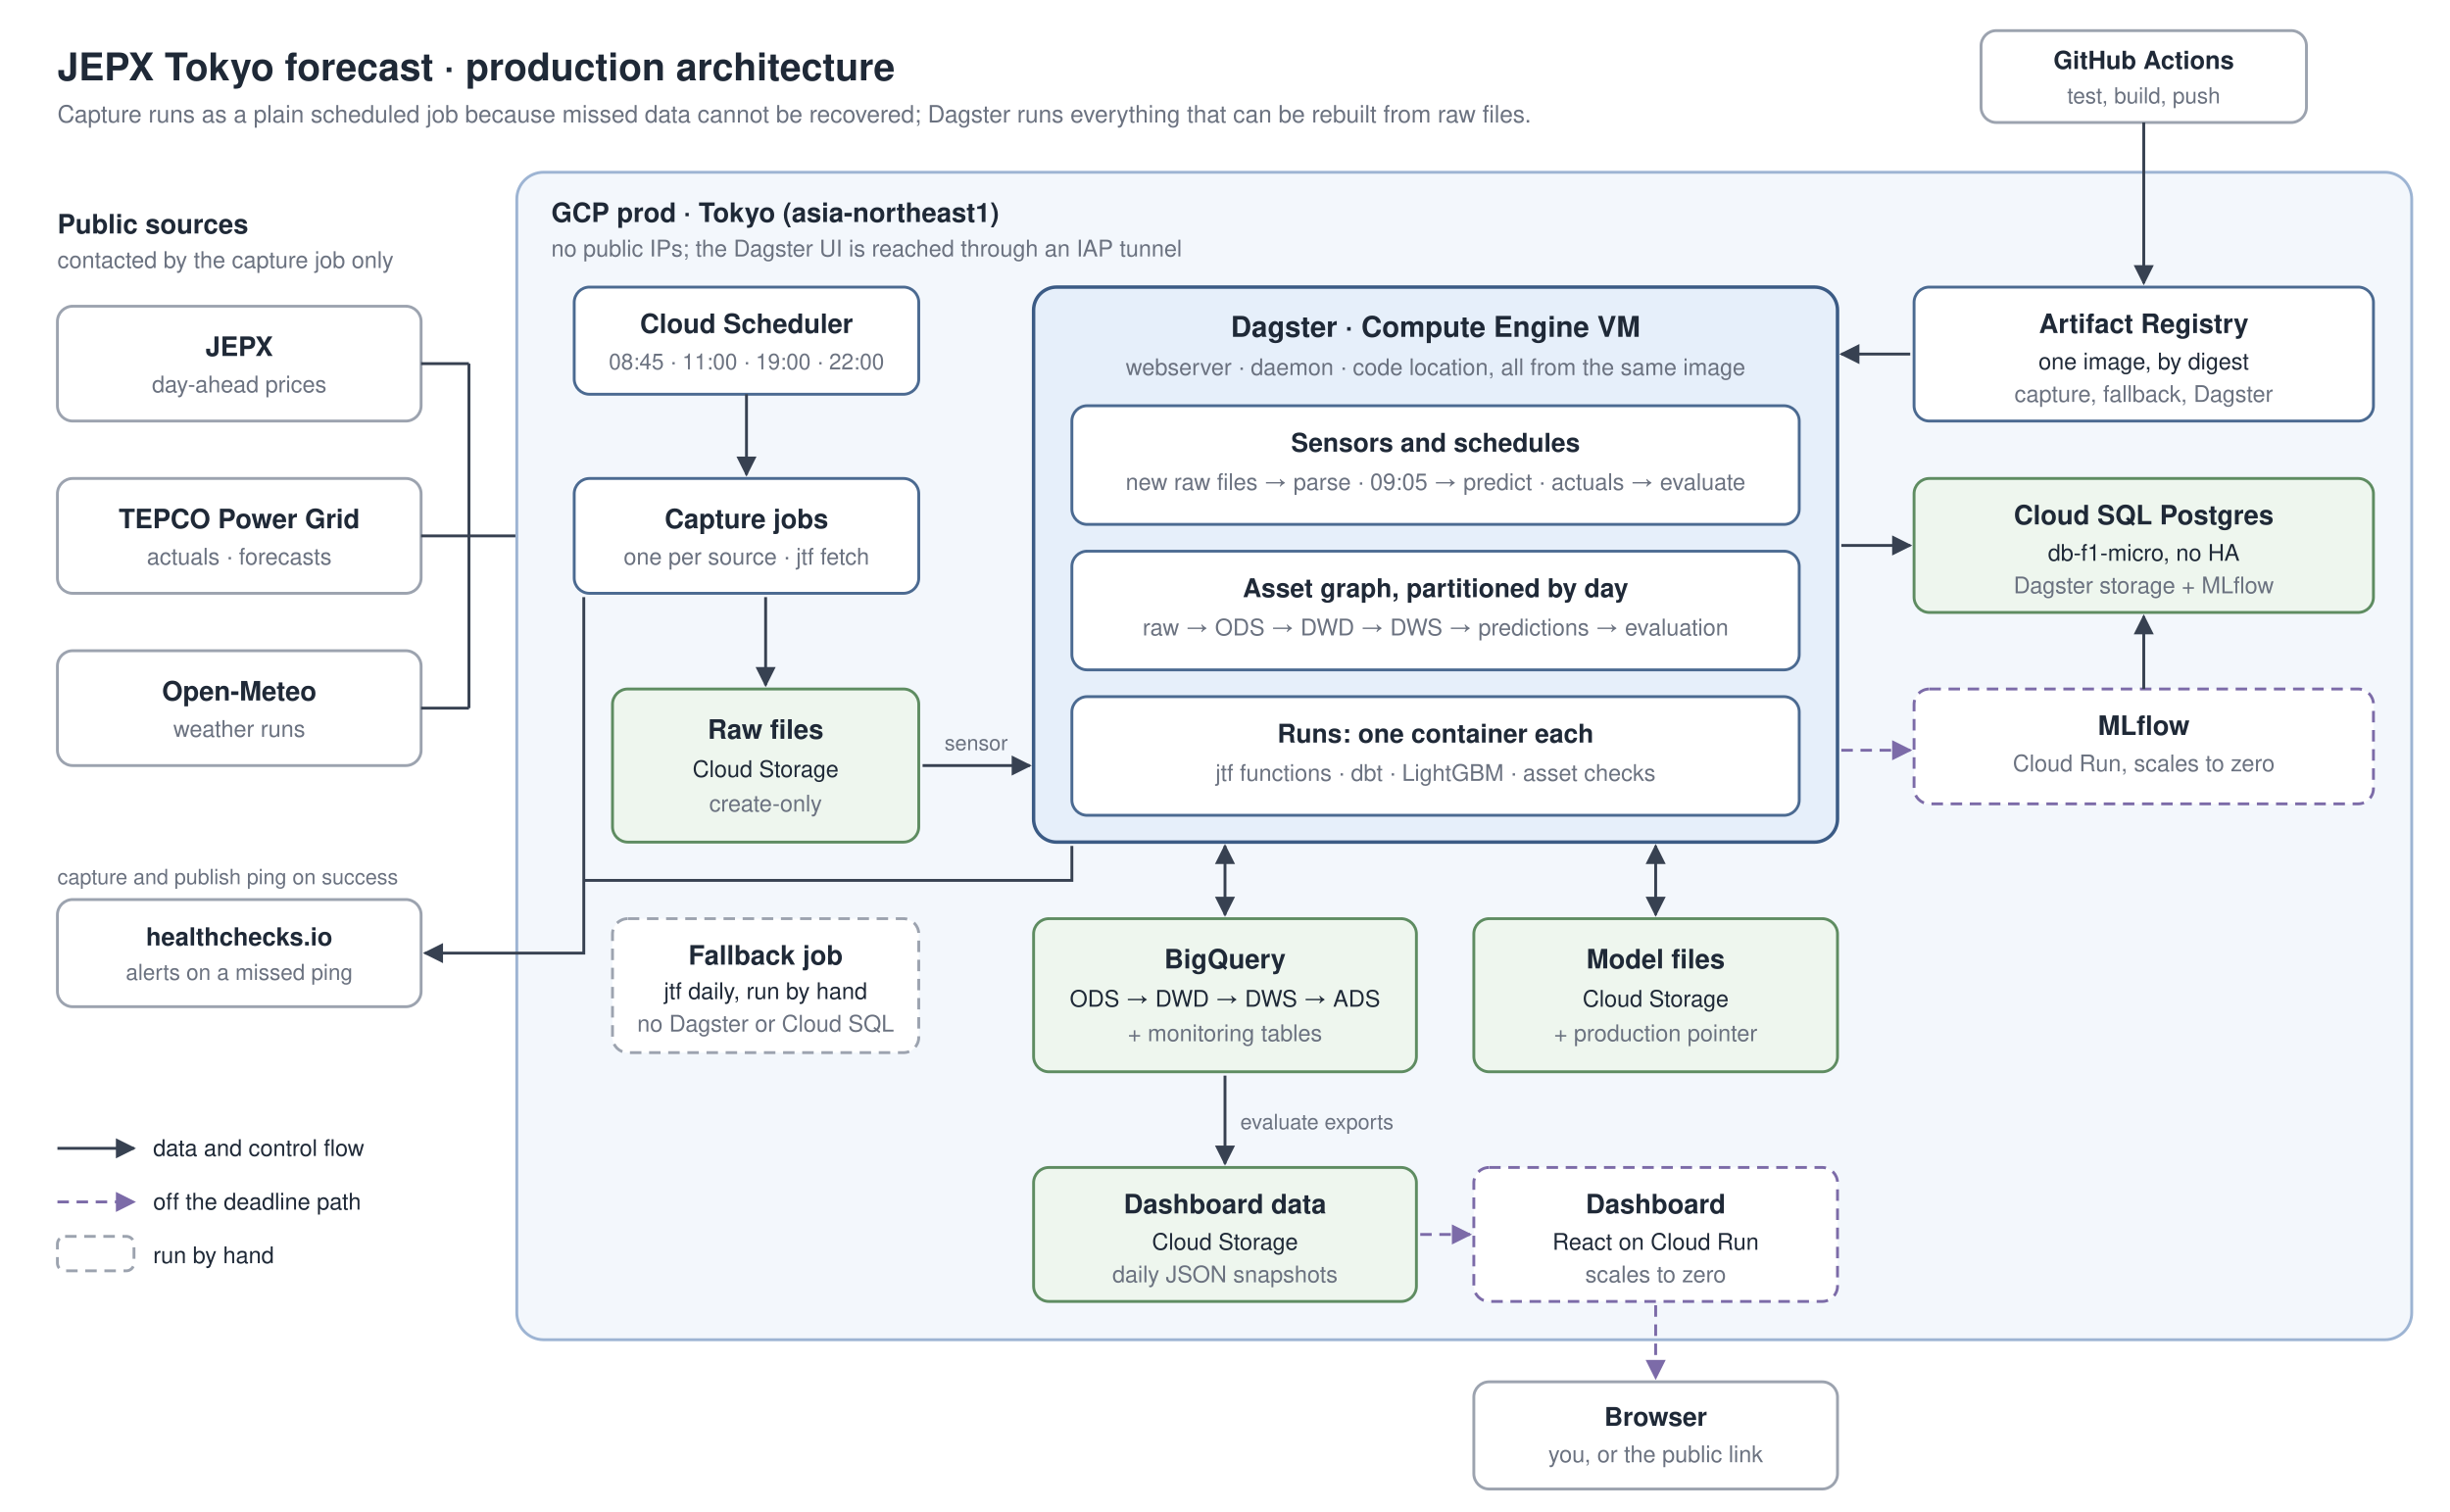
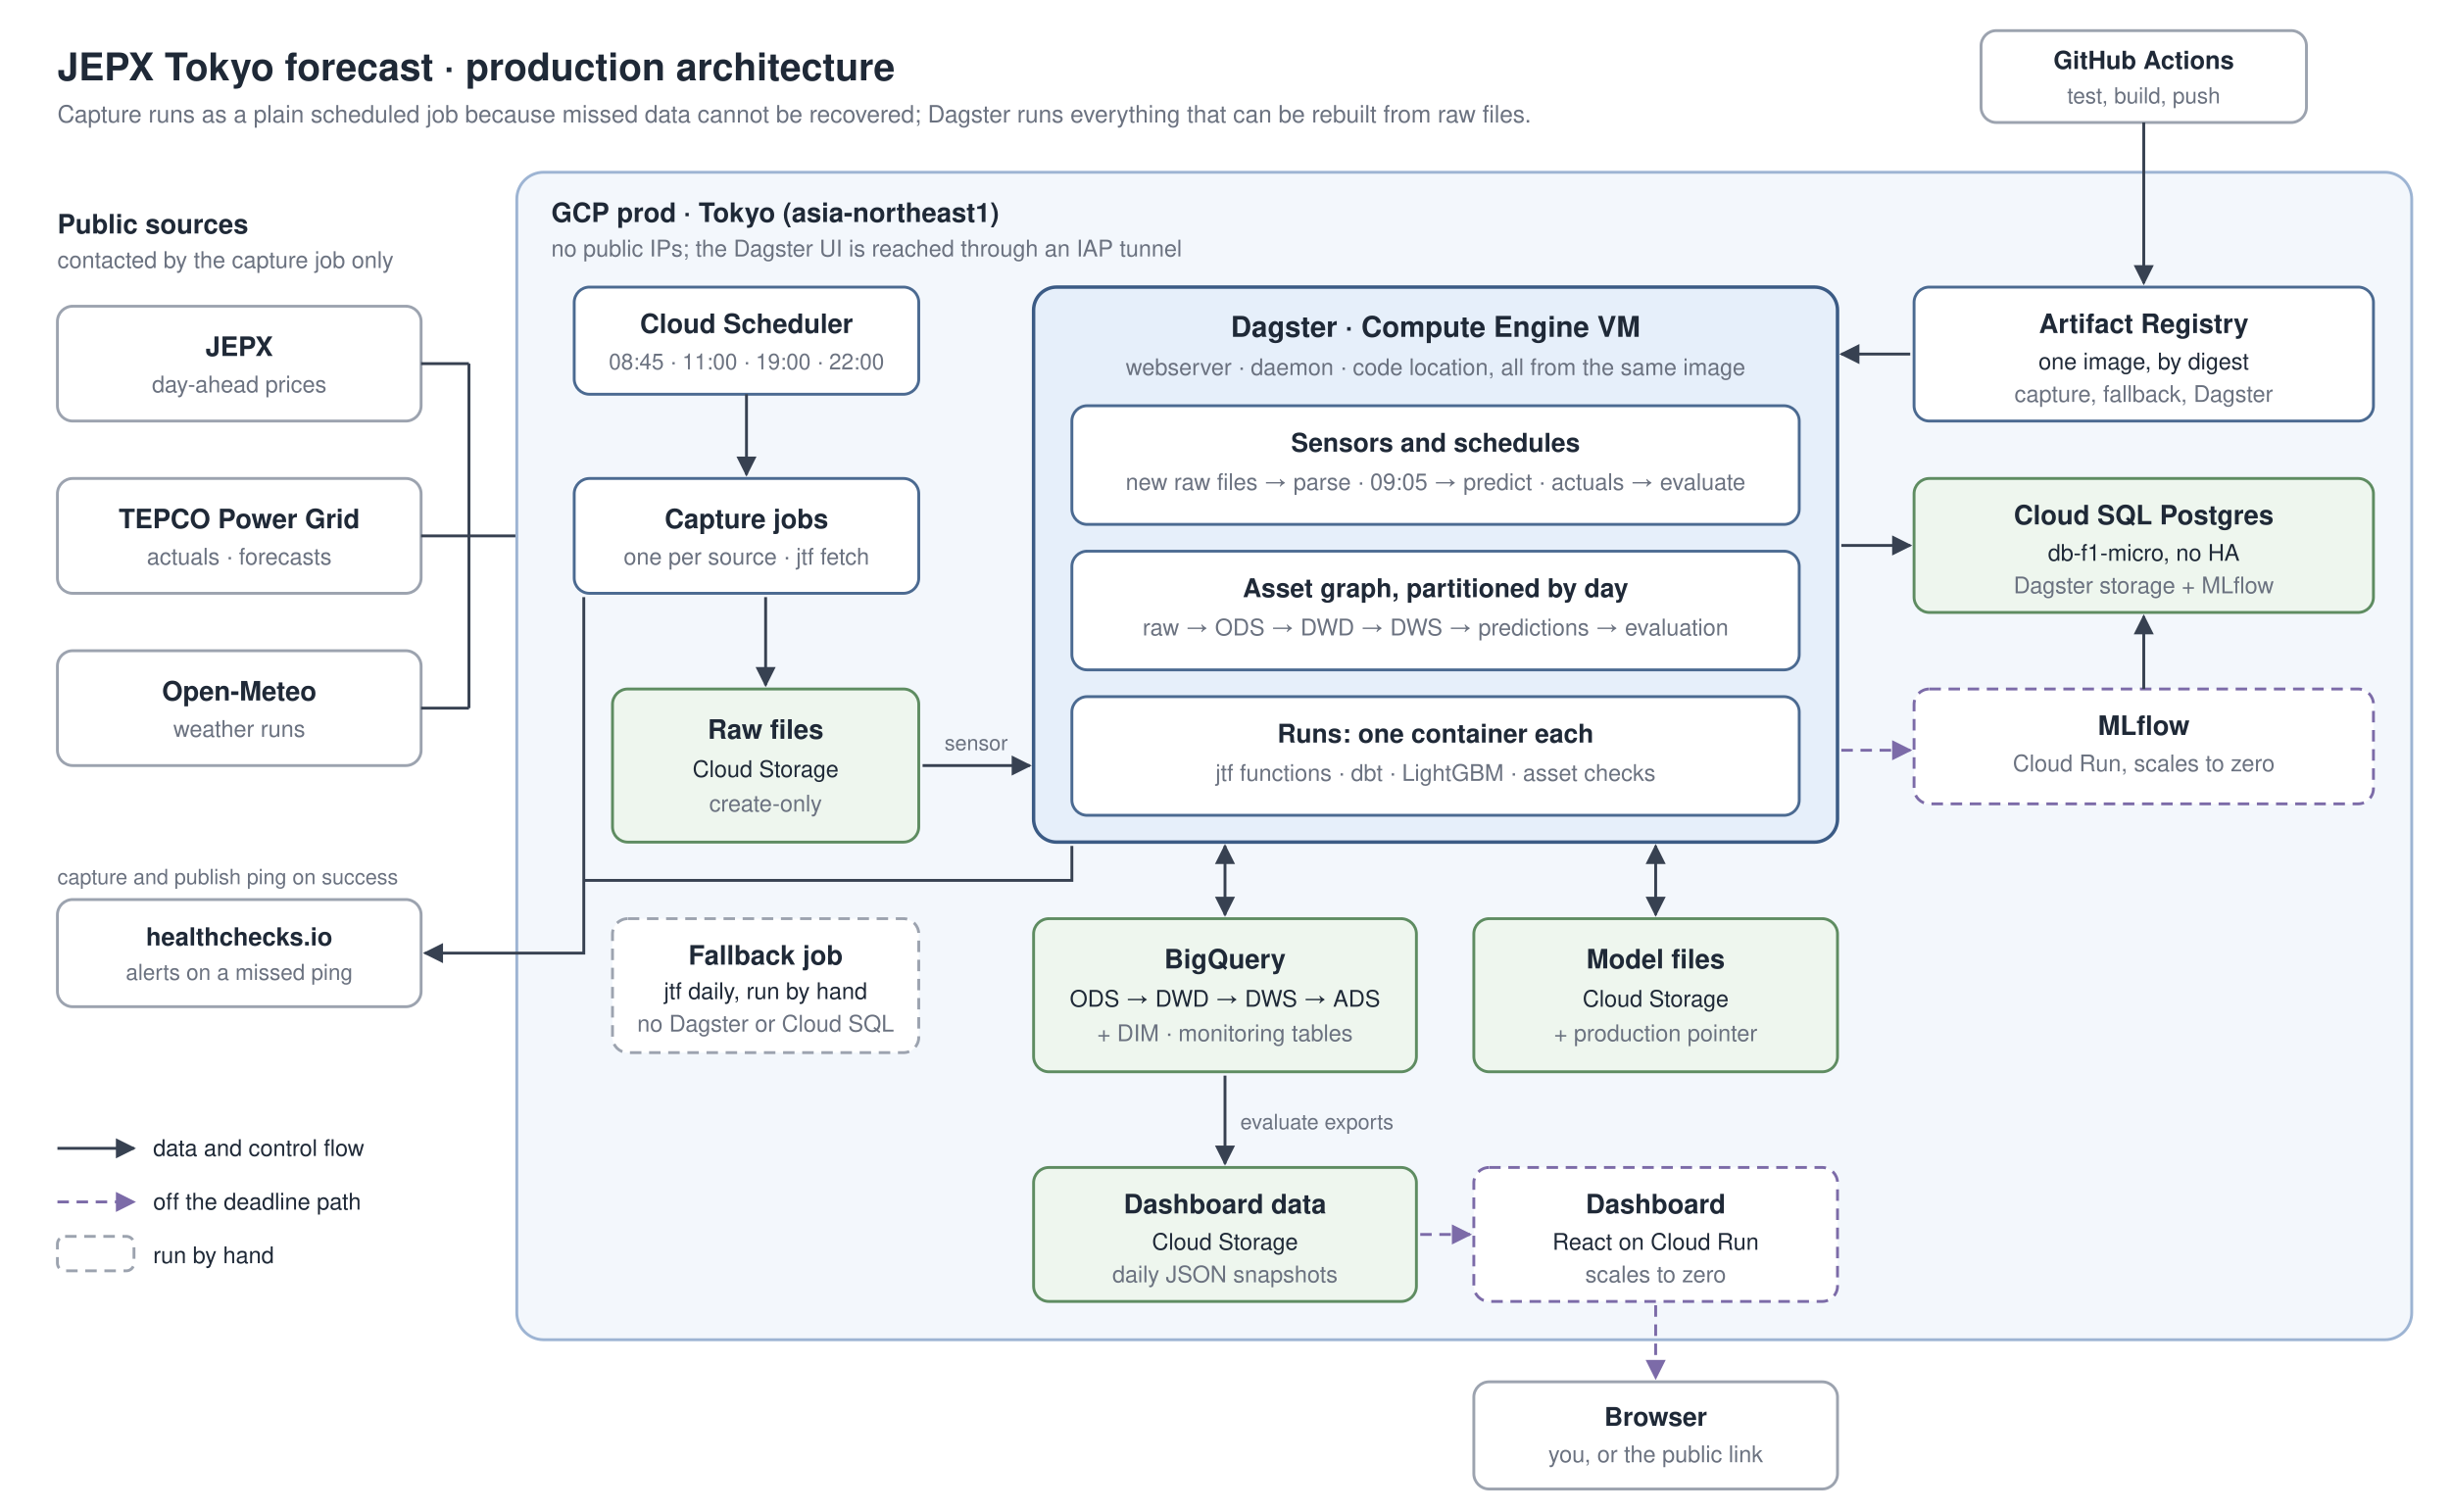
<svg xmlns="http://www.w3.org/2000/svg" width="1280" height="790" viewBox="0 0 1280 790" font-family="Helvetica, Arial, sans-serif" fill="#1F2937">
  <defs>
    <marker id="end" viewBox="0 0 10 10" refX="9" refY="5" markerWidth="7" markerHeight="7" orient="auto">
      <path d="M0,0 L10,5 L0,10 z" fill="#374151" />
    </marker>
    <marker id="start" viewBox="0 0 10 10" refX="1" refY="5" markerWidth="7" markerHeight="7" orient="auto">
      <path d="M10,0 L0,5 L10,10 z" fill="#374151" />
    </marker>
    <marker id="end-muted" viewBox="0 0 10 10" refX="9" refY="5" markerWidth="7" markerHeight="7" orient="auto">
      <path d="M0,0 L10,5 L0,10 z" fill="#7C6BA8" />
    </marker>
  </defs>
  <rect width="1280" height="790" fill="#FFFFFF" />
  <text x="30" y="42" font-size="20" font-weight="700">JEPX Tokyo forecast · production architecture</text>
  <text x="30" y="64" font-size="12.5" fill="#6B7280">Capture runs as a plain scheduled job because missed data cannot be recovered; Dagster runs everything that can be rebuilt from raw files.</text>
  <text x="30" y="122" font-size="14" font-weight="700">Public sources</text>
  <text x="30" y="140" font-size="12" fill="#6B7280">contacted by the capture job only</text>
  <g stroke="#9CA3AF" stroke-width="1.5" fill="#FFFFFF">
    <rect x="30" y="160" width="190" height="60" rx="8" />
    <rect x="30" y="250" width="190" height="60" rx="8" />
    <rect x="30" y="340" width="190" height="60" rx="8" />
  </g>
  <g text-anchor="middle">
    <text x="125" y="186" font-size="14" font-weight="700">JEPX</text>
    <text x="125" y="205" font-size="12" fill="#6B7280">day-ahead prices</text>
    <text x="125" y="276" font-size="14" font-weight="700">TEPCO Power Grid</text>
    <text x="125" y="295" font-size="12" fill="#6B7280">actuals · forecasts</text>
    <text x="125" y="366" font-size="14" font-weight="700">Open-Meteo</text>
    <text x="125" y="385" font-size="12" fill="#6B7280">weather runs</text>
  </g>
  <path d="M220,190 H245 M220,280 H245 M220,370 H245 M245,190 V370" stroke="#374151" stroke-width="1.5" fill="none" />
  <line x1="245" y1="280" x2="298" y2="280" stroke="#374151" stroke-width="1.5" marker-end="url(#end)" />
  <text x="30" y="462" font-size="11" fill="#6B7280">capture and publish ping on success</text>
  <rect x="30" y="470" width="190" height="56" rx="8" fill="#FFFFFF" stroke="#9CA3AF" stroke-width="1.5" />
  <text x="125" y="494" font-size="13" font-weight="700" text-anchor="middle">healthchecks.io</text>
  <text x="125" y="512" font-size="11.5" fill="#6B7280" text-anchor="middle">alerts on a missed ping</text>
  <line x1="30" y1="600" x2="70" y2="600" stroke="#374151" stroke-width="1.5" marker-end="url(#end)" />
  <text x="80" y="604" font-size="12">data and control flow</text>
  <line x1="30" y1="628" x2="70" y2="628" stroke="#7C6BA8" stroke-width="1.5" stroke-dasharray="6 4" marker-end="url(#end-muted)" />
  <text x="80" y="632" font-size="12">off the deadline path</text>
  <rect x="30" y="646" width="40" height="18" rx="4" fill="#FFFFFF" stroke="#9CA3AF" stroke-width="1.5" stroke-dasharray="6 4" />
  <text x="80" y="660" font-size="12">run by hand</text>
  <rect x="1035" y="16" width="170" height="48" rx="8" fill="#FFFFFF" stroke="#9CA3AF" stroke-width="1.5" />
  <text x="1120" y="36" font-size="13" font-weight="700" text-anchor="middle">GitHub Actions</text>
  <text x="1120" y="54" font-size="11.5" fill="#6B7280" text-anchor="middle">test, build, push</text>
  <rect x="270" y="90" width="990" height="610" rx="14" fill="#F3F7FC" stroke="#9DB4D3" stroke-width="1.5" />
  <text x="288" y="116" font-size="14" font-weight="700">GCP prod · Tokyo (asia-northeast1)</text>
  <text x="288" y="134" font-size="12" fill="#6B7280">no public IPs; the Dagster UI is reached through an IAP tunnel</text>
  <line x1="1120" y1="64" x2="1120" y2="148" stroke="#374151" stroke-width="1.5" marker-end="url(#end)" />
  <g stroke="#4B6A91" stroke-width="1.5" fill="#FFFFFF">
    <rect x="300" y="150" width="180" height="56" rx="8" />
    <rect x="300" y="250" width="180" height="60" rx="8" />
  </g>
  <g text-anchor="middle">
    <text x="390" y="174" font-size="14" font-weight="700">Cloud Scheduler</text>
    <text x="390" y="193" font-size="11.5" fill="#6B7280">08:45 · 11:00 · 19:00 · 22:00</text>
    <text x="390" y="276" font-size="14" font-weight="700">Capture jobs</text>
    <text x="390" y="295" font-size="12" fill="#6B7280">one per source · jtf fetch</text>
  </g>
  <line x1="390" y1="206" x2="390" y2="248" stroke="#374151" stroke-width="1.5" marker-end="url(#end)" />
  <rect x="320" y="360" width="160" height="80" rx="8" fill="#EEF6EE" stroke="#5E8C61" stroke-width="1.5" />
  <g text-anchor="middle">
    <text x="400" y="386" font-size="14" font-weight="700">Raw files</text>
    <text x="400" y="406" font-size="12">Cloud Storage</text>
    <text x="400" y="424" font-size="12" fill="#6B7280">create-only</text>
  </g>
  <line x1="400" y1="312" x2="400" y2="358" stroke="#374151" stroke-width="1.5" marker-end="url(#end)" />
  <rect x="320" y="480" width="160" height="70" rx="8" fill="#FFFFFF" stroke="#9CA3AF" stroke-width="1.5" stroke-dasharray="6 4" />
  <g text-anchor="middle">
    <text x="400" y="504" font-size="14" font-weight="700">Fallback job</text>
    <text x="400" y="522" font-size="12">jtf daily, run by hand</text>
    <text x="400" y="539" font-size="12" fill="#6B7280">no Dagster or Cloud SQL</text>
  </g>
  <path d="M305,312 V498 H222" stroke="#374151" stroke-width="1.5" fill="none" marker-end="url(#end)" />
  <path d="M560,442 V460 H305" stroke="#374151" stroke-width="1.5" fill="none" />
  <rect x="540" y="150" width="420" height="290" rx="12" fill="#E6EFFA" stroke="#3B5B85" stroke-width="1.8" />
  <text x="750" y="176" font-size="15" font-weight="700" text-anchor="middle">Dagster · Compute Engine VM</text>
  <text x="750" y="196" font-size="12" fill="#6B7280" text-anchor="middle">webserver · daemon · code location, all from the same image</text>
  <g stroke="#4B6A91" stroke-width="1.5" fill="#FFFFFF">
    <rect x="560" y="212" width="380" height="62" rx="8" />
    <rect x="560" y="288" width="380" height="62" rx="8" />
    <rect x="560" y="364" width="380" height="62" rx="8" />
  </g>
  <g text-anchor="middle">
    <text x="750" y="236" font-size="13.5" font-weight="700">Sensors and schedules</text>
    <text x="750" y="256" font-size="12" fill="#6B7280">new raw files → parse · 09:05 → predict · actuals → evaluate</text>
    <text x="750" y="312" font-size="13.5" font-weight="700">Asset graph, partitioned by day</text>
    <text x="750" y="332" font-size="12" fill="#6B7280">raw → ODS → DWD → DWS → predictions → evaluation</text>
    <text x="750" y="388" font-size="13.5" font-weight="700">Runs: one container each</text>
    <text x="750" y="408" font-size="12" fill="#6B7280">jtf functions · dbt · LightGBM · asset checks</text>
  </g>
  <line x1="482" y1="400" x2="538" y2="400" stroke="#374151" stroke-width="1.5" marker-end="url(#end)" />
  <text x="510" y="392" font-size="11" fill="#6B7280" text-anchor="middle">sensor</text>
  <rect x="1000" y="150" width="240" height="70" rx="8" fill="#FFFFFF" stroke="#4B6A91" stroke-width="1.5" />
  <g text-anchor="middle">
    <text x="1120" y="174" font-size="14" font-weight="700">Artifact Registry</text>
    <text x="1120" y="193" font-size="12">one image, by digest</text>
    <text x="1120" y="210" font-size="12" fill="#6B7280">capture, fallback, Dagster</text>
  </g>
  <line x1="998" y1="185" x2="962" y2="185" stroke="#374151" stroke-width="1.5" marker-end="url(#end)" />
  <rect x="1000" y="250" width="240" height="70" rx="8" fill="#EEF6EE" stroke="#5E8C61" stroke-width="1.5" />
  <g text-anchor="middle">
    <text x="1120" y="274" font-size="14" font-weight="700">Cloud SQL Postgres</text>
    <text x="1120" y="293" font-size="12">db-f1-micro, no HA</text>
    <text x="1120" y="310" font-size="12" fill="#6B7280">Dagster storage + MLflow</text>
  </g>
  <line x1="962" y1="285" x2="998" y2="285" stroke="#374151" stroke-width="1.5" marker-end="url(#end)" />
  <rect x="1000" y="360" width="240" height="60" rx="8" fill="#FFFFFF" stroke="#7C6BA8" stroke-width="1.5" stroke-dasharray="6 4" />
  <g text-anchor="middle">
    <text x="1120" y="384" font-size="14" font-weight="700">MLflow</text>
    <text x="1120" y="403" font-size="12" fill="#6B7280">Cloud Run, scales to zero</text>
  </g>
  <line x1="1120" y1="360" x2="1120" y2="322" stroke="#374151" stroke-width="1.5" marker-end="url(#end)" />
  <line x1="962" y1="392" x2="998" y2="392" stroke="#7C6BA8" stroke-width="1.5" stroke-dasharray="6 4" marker-end="url(#end-muted)" />
  <g stroke="#5E8C61" stroke-width="1.5" fill="#EEF6EE">
    <rect x="540" y="480" width="200" height="80" rx="8" />
    <rect x="770" y="480" width="190" height="80" rx="8" />
    <rect x="540" y="610" width="200" height="70" rx="8" />
  </g>
  <g text-anchor="middle">
    <text x="640" y="506" font-size="14" font-weight="700">BigQuery</text>
    <text x="640" y="526" font-size="12">ODS → DWD → DWS → ADS</text>
-     <text x="640" y="544" font-size="12" fill="#6B7280">+ monitoring tables</text>
+     <text x="640" y="544" font-size="12" fill="#6B7280">+ DIM · monitoring tables</text>
    <text x="865" y="506" font-size="14" font-weight="700">Model files</text>
    <text x="865" y="526" font-size="12">Cloud Storage</text>
    <text x="865" y="544" font-size="12" fill="#6B7280">+ production pointer</text>
    <text x="640" y="634" font-size="14" font-weight="700">Dashboard data</text>
    <text x="640" y="653" font-size="12">Cloud Storage</text>
    <text x="640" y="670" font-size="12" fill="#6B7280">daily JSON snapshots</text>
  </g>
  <g stroke="#374151" stroke-width="1.5">
    <line x1="640" y1="442" x2="640" y2="478" marker-start="url(#start)" marker-end="url(#end)" />
    <line x1="865" y1="442" x2="865" y2="478" marker-start="url(#start)" marker-end="url(#end)" />
    <line x1="640" y1="562" x2="640" y2="608" marker-end="url(#end)" />
  </g>
  <text x="648" y="590" font-size="11" fill="#6B7280">evaluate exports</text>
  <rect x="770" y="610" width="190" height="70" rx="8" fill="#FFFFFF" stroke="#7C6BA8" stroke-width="1.5" stroke-dasharray="6 4" />
  <g text-anchor="middle">
    <text x="865" y="634" font-size="14" font-weight="700">Dashboard</text>
    <text x="865" y="653" font-size="12">React on Cloud Run</text>
    <text x="865" y="670" font-size="12" fill="#6B7280">scales to zero</text>
  </g>
  <line x1="742" y1="645" x2="768" y2="645" stroke="#7C6BA8" stroke-width="1.5" stroke-dasharray="6 4" marker-end="url(#end-muted)" />
  <rect x="770" y="722" width="190" height="56" rx="8" fill="#FFFFFF" stroke="#9CA3AF" stroke-width="1.5" />
  <text x="865" y="745" font-size="13.5" font-weight="700" text-anchor="middle">Browser</text>
  <text x="865" y="764" font-size="12" fill="#6B7280" text-anchor="middle">you, or the public link</text>
  <line x1="865" y1="682" x2="865" y2="720" stroke="#7C6BA8" stroke-width="1.5" stroke-dasharray="6 4" marker-end="url(#end-muted)" />
</svg>
